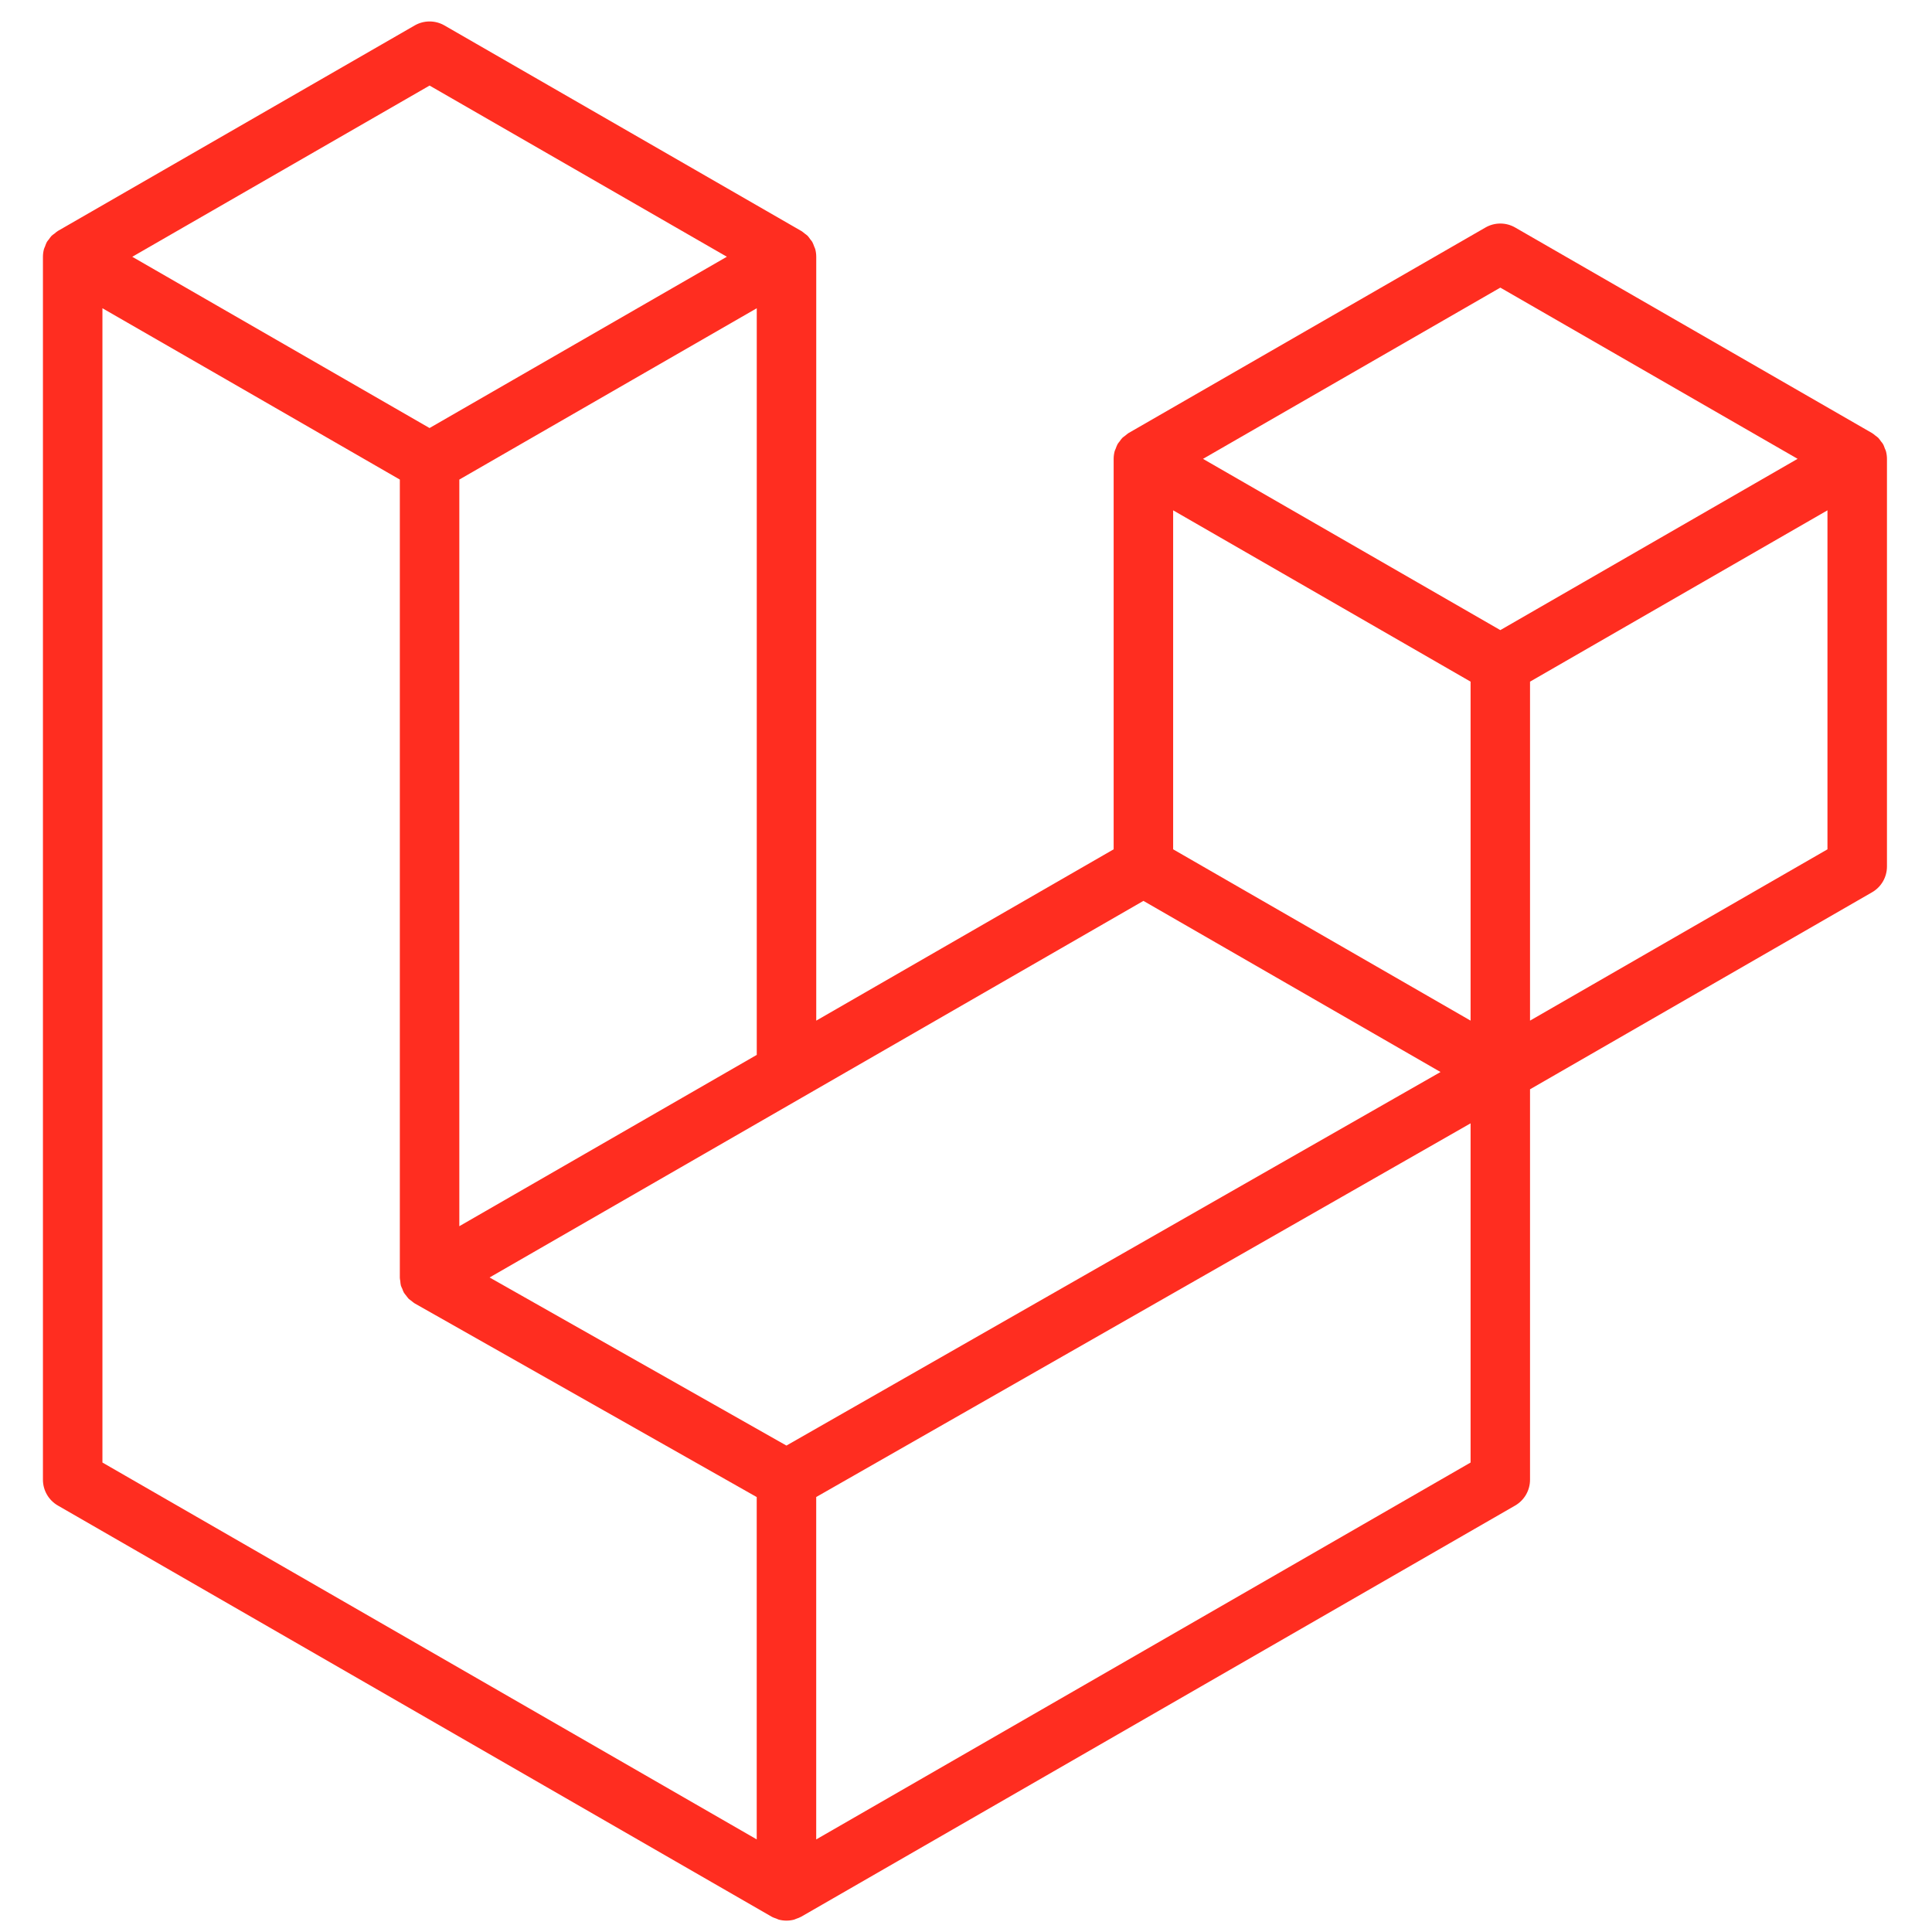
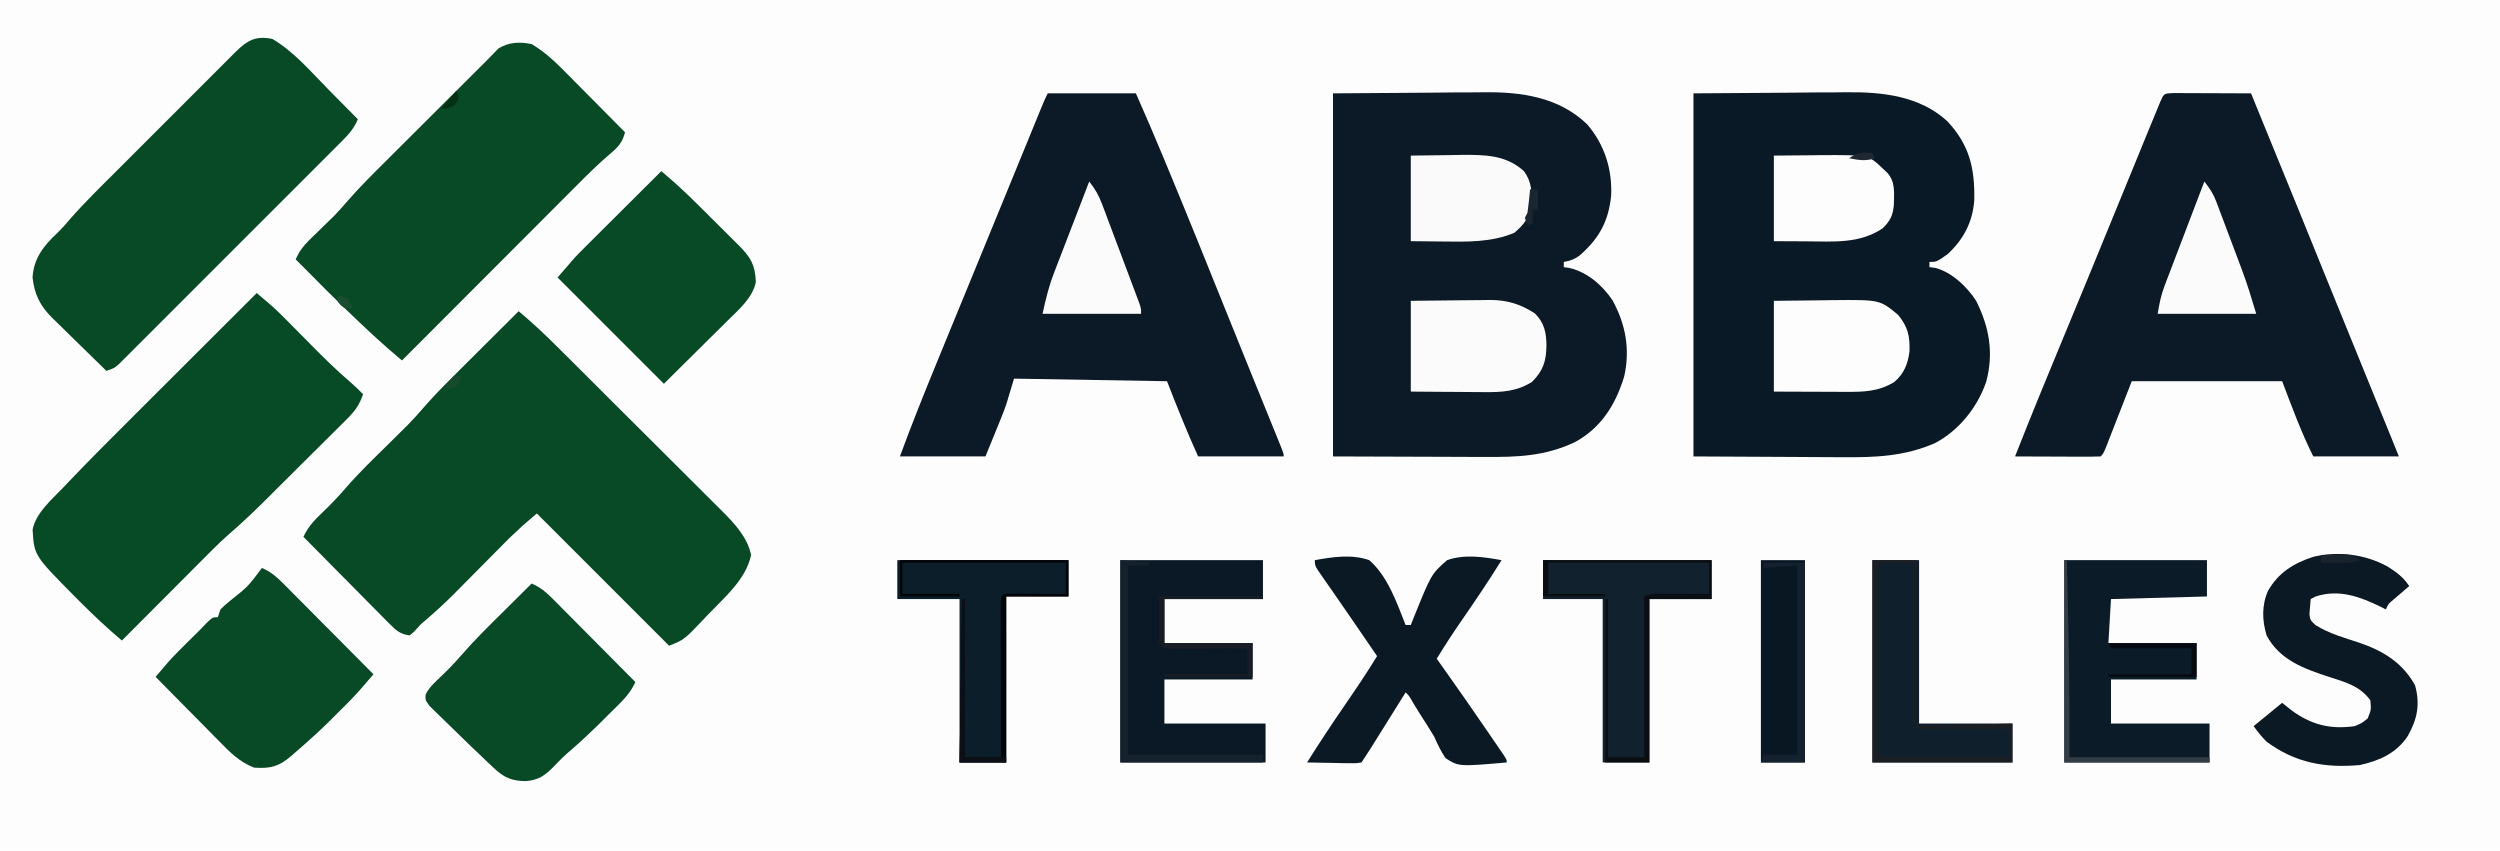
- <svg xmlns="http://www.w3.org/2000/svg" width="166" height="166" viewBox="0 0 166 166" fill="none">
-   <path fill-rule="evenodd" clip-rule="evenodd" d="M162.041 38.759C162.099 38.977 162.129 39.201 162.13 39.426V74.452C162.13 74.902 162.011 75.344 161.786 75.733C161.561 76.122 161.237 76.444 160.847 76.668L131.462 93.594V127.141C131.462 128.054 130.977 128.897 130.186 129.357L68.847 164.683C68.707 164.763 68.554 164.814 68.401 164.868C68.343 164.887 68.289 164.922 68.228 164.938C67.8 165.051 67.349 165.051 66.92 164.938C66.85 164.919 66.786 164.881 66.719 164.855C66.579 164.804 66.432 164.76 66.298 164.683L4.972 129.357C4.583 129.133 4.259 128.81 4.034 128.421C3.808 128.032 3.69 127.591 3.689 127.141L3.689 22.063C3.689 21.834 3.721 21.61 3.779 21.393C3.798 21.32 3.843 21.253 3.868 21.179C3.916 21.045 3.961 20.908 4.031 20.783C4.079 20.7 4.149 20.633 4.206 20.557C4.28 20.454 4.347 20.349 4.433 20.26C4.506 20.186 4.602 20.132 4.685 20.068C4.778 19.992 4.861 19.909 4.966 19.848L35.633 2.185C36.022 1.961 36.462 1.844 36.91 1.844C37.358 1.844 37.798 1.961 38.186 2.185L68.851 19.848H68.857C68.959 19.912 69.045 19.992 69.138 20.065C69.221 20.129 69.313 20.186 69.387 20.257C69.476 20.349 69.54 20.454 69.616 20.557C69.671 20.633 69.744 20.7 69.789 20.783C69.862 20.911 69.904 21.045 69.955 21.179C69.98 21.253 70.025 21.32 70.044 21.396C70.103 21.614 70.133 21.838 70.133 22.063V87.694L95.686 72.974V39.423C95.686 39.2 95.718 38.973 95.775 38.759C95.798 38.683 95.839 38.615 95.865 38.542C95.916 38.408 95.96 38.271 96.031 38.146C96.079 38.063 96.149 37.996 96.203 37.92C96.279 37.818 96.343 37.712 96.433 37.623C96.506 37.549 96.599 37.495 96.681 37.431C96.777 37.355 96.86 37.272 96.962 37.211L127.633 19.548C128.021 19.324 128.461 19.206 128.91 19.206C129.358 19.206 129.798 19.324 130.186 19.548L160.85 37.211C160.959 37.275 161.042 37.355 161.137 37.428C161.217 37.492 161.31 37.549 161.383 37.62C161.473 37.712 161.536 37.818 161.613 37.92C161.67 37.996 161.741 38.063 161.785 38.146C161.859 38.271 161.9 38.408 161.951 38.542C161.98 38.615 162.021 38.683 162.041 38.759ZM157.018 72.974V43.848L146.287 50.028L131.462 58.568V87.694L157.021 72.974H157.018ZM126.354 125.663V96.518L111.771 104.85L70.13 128.626V158.046L126.354 125.663ZM8.801 26.485V125.663L65.018 158.043V128.629L35.649 112L35.64 111.994L35.627 111.988C35.528 111.93 35.445 111.847 35.353 111.777C35.273 111.713 35.18 111.662 35.11 111.592L35.104 111.582C35.021 111.502 34.963 111.403 34.893 111.314C34.829 111.228 34.753 111.154 34.702 111.065L34.699 111.055C34.641 110.96 34.606 110.845 34.565 110.736C34.523 110.64 34.469 110.551 34.443 110.449C34.411 110.328 34.405 110.197 34.392 110.072C34.379 109.976 34.354 109.881 34.354 109.785V109.778V41.205L19.532 32.662L8.801 26.485ZM36.913 7.35L11.364 22.063L36.907 36.777L62.453 22.06L36.907 7.35H36.913ZM50.2 99.174L65.022 90.637V26.485L54.291 32.665L39.466 41.205V105.357L50.2 99.174ZM128.91 24.713L103.363 39.426L128.91 54.14L154.453 39.423L128.91 24.713ZM126.354 58.568L111.529 50.028L100.798 43.848V72.974L115.619 81.511L126.354 87.694V58.568ZM67.571 124.205L105.042 102.803L123.772 92.109L98.245 77.405L68.854 94.334L42.066 109.762L67.571 124.205Z" fill="#FF2D20" />
+ <svg xmlns="http://www.w3.org/2000/svg" width="964px" height="328px" viewBox="0 0 723 246" version="1.1">
+   <g id="surface1">
+     <path style=" stroke:none;fill-rule:nonzero;fill:rgb(99.216%,99.216%,99.216%);fill-opacity:1;" d="M 0 0 C 238.59 0 477.18 0 723 0 C 723 81.18 723 162.359 723 246 C 484.41 246 245.82 246 0 246 C 0 164.82 0 83.641 0 0 Z M 0 0 " />
+     <path style=" stroke:none;fill-rule:nonzero;fill:rgb(3.922%,9.804%,14.902%);fill-opacity:1;" d="M 489.75 27 C 498.707 26.938 507.664 26.875 516.891 26.812 C 519.699 26.785 522.508 26.758 525.402 26.73 C 528.879 26.715 528.879 26.715 530.52 26.715 C 531.641 26.711 532.766 26.699 533.891 26.684 C 544.277 26.547 555.223 27.715 563.223 35.113 C 569.586 41.984 571.141 48.664 570.957 57.898 C 570.496 64.215 567.883 69.215 563.25 73.5 C 560.055 75.75 560.055 75.75 558 75.75 C 558 76.246 558 76.738 558 77.25 C 558.547 77.324 559.098 77.398 559.66 77.473 C 564.414 78.672 568.895 82.949 571.5 87 C 575.301 94.586 576.645 102.035 574.406 110.438 C 571.848 117.812 566.652 124.328 559.781 128.062 C 550.938 132.004 542.23 132.316 532.742 132.219 C 531.637 132.215 530.527 132.215 529.422 132.211 C 525.371 132.203 521.316 132.168 517.266 132.141 C 508.184 132.094 499.105 132.047 489.75 132 C 489.75 97.352 489.75 62.699 489.75 27 Z M 489.75 27 " />
+     <path style=" stroke:none;fill-rule:nonzero;fill:rgb(4.314%,10.196%,14.902%);fill-opacity:1;" d="M 385.5 27 C 398.75 26.906 398.75 26.906 412.266 26.812 C 415.035 26.785 417.805 26.758 420.66 26.73 C 424.09 26.715 424.09 26.715 425.707 26.715 C 426.812 26.711 427.922 26.699 429.027 26.684 C 439.922 26.539 450.844 28.059 459.023 35.973 C 464.051 41.863 466.273 48.898 465.945 56.602 C 465.176 64.129 462.371 69.066 456.75 73.961 C 455.223 75.02 454.066 75.434 452.25 75.75 C 452.25 76.246 452.25 76.738 452.25 77.25 C 452.801 77.336 453.352 77.418 453.918 77.504 C 459.078 78.73 463.34 82.441 466.285 86.758 C 470.148 93.734 471.477 101.027 469.727 108.828 C 467.289 116.918 463.098 123.691 455.57 127.805 C 446.875 131.977 438.805 132.207 429.371 132.148 C 428.246 132.145 427.121 132.145 425.996 132.141 C 421.859 132.133 417.719 132.113 413.578 132.094 C 404.312 132.062 395.047 132.031 385.5 132 C 385.5 97.352 385.5 62.699 385.5 27 Z M 385.5 27 " />
+     <path style=" stroke:none;fill-rule:nonzero;fill:rgb(3.137%,29.02%,14.902%);fill-opacity:1;" d="M 150 90 C 153.875 93.246 157.512 96.645 161.086 100.219 C 161.645 100.77 162.203 101.324 162.777 101.898 C 164.609 103.715 166.438 105.539 168.266 107.359 C 169.207 108.301 169.207 108.301 170.164 109.258 C 173.484 112.562 176.801 115.871 180.113 119.184 C 183.527 122.594 186.949 126 190.375 129.402 C 193.016 132.027 195.652 134.66 198.285 137.293 C 199.543 138.551 200.805 139.805 202.07 141.059 C 203.836 142.812 205.598 144.574 207.355 146.34 C 207.875 146.852 208.395 147.363 208.926 147.887 C 212.516 151.508 216.152 155.387 217.219 160.5 C 215.75 167.543 209.559 172.73 204.75 177.75 C 204.402 178.117 204.059 178.484 203.699 178.863 C 197.902 184.988 197.902 184.988 193.5 186.75 C 180.879 174.129 168.254 161.504 155.25 148.5 C 151.227 151.906 151.227 151.906 147.434 155.492 C 147.004 155.926 146.574 156.359 146.129 156.805 C 145.684 157.258 145.234 157.711 144.777 158.176 C 144.297 158.656 143.82 159.137 143.328 159.633 C 141.309 161.664 139.293 163.703 137.277 165.738 C 135.793 167.234 134.309 168.73 132.824 170.223 C 132.379 170.676 131.934 171.125 131.477 171.59 C 128.688 174.395 125.797 177.035 122.789 179.605 C 121.379 180.816 121.379 180.816 119.812 182.625 C 119.379 182.996 118.945 183.367 118.5 183.75 C 115.785 183.48 114.488 182.262 112.613 180.367 C 112.059 179.812 111.5 179.258 110.93 178.684 C 110.043 177.781 110.043 177.781 109.137 176.855 C 108.219 175.934 108.219 175.934 107.281 174.992 C 105.328 173.027 103.383 171.051 101.438 169.078 C 100.113 167.742 98.793 166.41 97.469 165.078 C 94.223 161.809 90.984 158.531 87.75 155.25 C 89.098 152.34 90.824 150.547 93.141 148.312 C 95.492 146.035 97.734 143.758 99.859 141.27 C 103.824 136.684 108.211 132.496 112.523 128.242 C 113.648 127.129 114.773 126.016 115.898 124.898 C 116.559 124.246 117.223 123.594 117.902 122.918 C 119.512 121.293 121.016 119.598 122.512 117.867 C 125.266 114.688 128.191 111.711 131.176 108.75 C 131.719 108.211 132.262 107.668 132.82 107.109 C 134.527 105.406 136.242 103.703 137.953 102 C 139.121 100.836 140.289 99.672 141.457 98.504 C 144.305 95.668 147.152 92.832 150 90 Z M 150 90 " />
+     <path style=" stroke:none;fill-rule:nonzero;fill:rgb(4.314%,10.196%,14.902%);fill-opacity:1;" d="M 303 27 C 311.414 27 319.828 27 328.5 27 C 331.188 33.047 333.781 39.125 336.328 45.234 C 336.684 46.09 336.684 46.09 337.047 46.961 C 343.336 62.059 349.434 77.234 355.539 92.402 C 357.797 98.012 360.066 103.617 362.34 109.223 C 362.641 109.965 362.941 110.707 363.254 111.469 C 364.977 115.715 364.977 115.715 366.703 119.961 C 367.473 121.859 368.246 123.758 369.016 125.656 C 369.242 126.219 369.473 126.781 369.707 127.359 C 371.25 131.164 371.25 131.164 371.25 132 C 363.082 132 354.914 132 346.5 132 C 343.254 124.855 340.344 117.562 337.5 110.25 C 315.598 109.879 315.598 109.879 293.25 109.5 C 292.508 111.977 291.766 114.449 291 117 C 290.512 118.348 290.008 119.688 289.469 121.016 C 289.23 121.605 288.992 122.195 288.746 122.801 C 288.453 123.516 288.16 124.23 287.859 124.969 C 286.914 127.289 285.973 129.609 285 132 C 276.832 132 268.664 132 260.25 132 C 263.652 122.777 267.289 113.668 271.031 104.578 C 271.629 103.121 272.227 101.664 272.824 100.211 C 274.043 97.238 275.262 94.27 276.48 91.301 C 278.117 87.324 279.75 83.348 281.379 79.371 C 283.336 74.594 285.297 69.816 287.258 65.039 C 289.102 60.551 290.941 56.062 292.781 51.57 C 293.902 48.836 295.023 46.102 296.145 43.367 C 296.68 42.059 297.215 40.75 297.754 39.438 C 298.492 37.629 299.234 35.824 299.973 34.016 C 300.195 33.477 300.414 32.938 300.641 32.383 C 302.164 28.672 302.164 28.672 303 27 Z M 303 27 " />
+     <path style=" stroke:none;fill-rule:nonzero;fill:rgb(4.314%,10.196%,14.902%);fill-opacity:1;" d="M 628.605 26.914 C 629.652 26.914 630.695 26.918 631.738 26.926 C 632.559 26.93 632.559 26.93 633.398 26.93 C 635.156 26.934 636.914 26.945 638.672 26.953 C 639.859 26.957 641.051 26.961 642.238 26.965 C 645.16 26.973 648.078 26.984 651 27 C 665.32 62.051 665.32 62.051 672.277 79.234 C 677.277 91.59 682.316 103.93 687.355 116.266 C 687.672 117.035 687.984 117.805 688.309 118.594 C 688.898 120.039 689.488 121.484 690.082 122.93 C 690.477 123.902 690.477 123.902 690.883 124.891 C 691.109 125.453 691.34 126.012 691.574 126.59 C 692.309 128.391 693.027 130.195 693.75 132 C 685.582 132 677.414 132 669 132 C 665.492 124.98 662.793 117.582 660 110.25 C 645.645 110.25 631.289 110.25 616.5 110.25 C 613.816 117.125 613.816 117.125 611.137 124.004 C 610.805 124.855 610.473 125.707 610.129 126.582 C 609.617 127.898 609.617 127.898 609.094 129.238 C 608.25 131.25 608.25 131.25 607.5 132 C 605.664 132.066 603.848 132.086 602.012 132.074 C 601.465 132.07 600.918 132.07 600.352 132.07 C 598.594 132.066 596.836 132.055 595.078 132.047 C 593.891 132.043 592.699 132.039 591.512 132.035 C 588.59 132.027 585.672 132.016 582.75 132 C 587.395 120.215 592.199 108.504 597.062 96.809 C 601.406 86.363 605.707 75.906 609.984 65.438 C 618.047 45.703 618.047 45.703 621.211 38.035 C 621.781 36.645 622.352 35.258 622.922 33.871 C 623.254 33.062 623.59 32.254 623.934 31.422 C 624.219 30.723 624.508 30.027 624.805 29.309 C 625.828 27.016 625.828 27.016 628.605 26.914 Z M 628.605 26.914 " />
+     <path style=" stroke:none;fill-rule:nonzero;fill:rgb(2.745%,29.02%,14.902%);fill-opacity:1;" d="M 74.25 84.75 C 75.082 85.457 75.914 86.164 76.746 86.875 C 77.207 87.27 77.672 87.664 78.148 88.07 C 80.043 89.723 81.809 91.488 83.574 93.277 C 84.117 93.824 84.117 93.824 84.668 94.383 C 86.188 95.91 87.703 97.445 89.215 98.98 C 93.203 103.02 97.188 107.016 101.523 110.688 C 102.738 111.742 103.875 112.848 105 114 C 103.98 117.055 102.668 118.859 100.395 121.121 C 99.754 121.766 99.113 122.41 98.453 123.07 C 97.41 124.102 97.41 124.102 96.344 125.148 C 95.621 125.871 94.898 126.594 94.176 127.316 C 92.66 128.828 91.141 130.336 89.617 131.844 C 87.68 133.758 85.75 135.68 83.824 137.605 C 81.969 139.457 80.109 141.305 78.25 143.148 C 77.566 143.832 76.879 144.516 76.172 145.219 C 72.867 148.488 69.52 151.641 65.996 154.672 C 63.047 157.289 60.297 160.113 57.516 162.91 C 56.875 163.555 56.234 164.195 55.574 164.855 C 53.547 166.887 51.523 168.918 49.5 170.953 C 48.117 172.34 46.738 173.723 45.355 175.109 C 41.984 178.488 38.617 181.867 35.25 185.25 C 31.082 181.727 27.152 178.047 23.297 174.188 C 22.703 173.59 22.105 172.996 21.492 172.383 C 9.863 160.629 9.863 160.629 9.43 153.172 C 10.348 148.363 14.938 144.496 18.188 141.098 C 18.715 140.543 19.246 139.984 19.789 139.41 C 25.352 133.574 31.039 127.867 36.75 122.176 C 37.844 121.086 38.934 119.992 40.027 118.902 C 42.855 116.074 45.688 113.25 48.52 110.43 C 51.43 107.527 54.336 104.625 57.242 101.723 C 62.906 96.062 68.578 90.406 74.25 84.75 Z M 74.25 84.75 " />
+     <path style=" stroke:none;fill-rule:nonzero;fill:rgb(3.137%,29.02%,14.902%);fill-opacity:1;" d="M 153.75 12.75 C 157.57 15 160.516 17.816 163.609 20.965 C 164.105 21.461 164.598 21.957 165.105 22.465 C 166.668 24.035 168.223 25.613 169.781 27.188 C 170.844 28.258 171.906 29.328 172.973 30.398 C 175.57 33.012 178.16 35.629 180.75 38.25 C 180.047 41.145 178.762 42.551 176.551 44.398 C 173.328 47.152 170.324 50.074 167.336 53.078 C 166.781 53.637 166.223 54.191 165.648 54.766 C 163.828 56.586 162.012 58.41 160.195 60.23 C 158.926 61.504 157.656 62.773 156.387 64.043 C 153.062 67.371 149.738 70.703 146.414 74.035 C 143.02 77.438 139.617 80.84 136.219 84.246 C 129.559 90.91 122.906 97.578 116.25 104.25 C 115.406 103.527 114.562 102.805 113.719 102.082 C 113.012 101.48 113.012 101.48 112.293 100.863 C 109.977 98.867 107.746 96.781 105.516 94.688 C 104.758 93.977 104.758 93.977 103.984 93.254 C 97.684 87.309 91.59 81.16 85.5 75 C 86.516 72.727 87.641 71.188 89.422 69.457 C 89.902 68.984 90.383 68.516 90.875 68.031 C 91.375 67.547 91.875 67.062 92.391 66.562 C 93.371 65.609 94.352 64.652 95.328 63.691 C 95.98 63.059 95.98 63.059 96.645 62.418 C 98.004 61.004 99.277 59.562 100.551 58.078 C 104.043 54.062 107.82 50.336 111.594 46.586 C 112.367 45.812 113.141 45.039 113.914 44.266 C 115.934 42.25 117.957 40.23 119.984 38.215 C 122.039 36.168 124.094 34.117 126.148 32.066 C 129.762 28.461 133.379 24.852 136.996 21.25 C 137.574 20.672 138.152 20.094 138.75 19.5 C 139.41 18.844 140.066 18.188 140.746 17.512 C 141.891 16.359 143.023 15.195 144.141 14.016 C 147.223 12.168 150.246 12.035 153.75 12.75 Z M 153.75 12.75 " />
+     <path style=" stroke:none;fill-rule:nonzero;fill:rgb(3.137%,29.02%,14.902%);fill-opacity:1;" d="M 78.75 11.25 C 84.93 14.852 89.938 20.766 94.922 25.828 C 95.758 26.672 96.594 27.516 97.43 28.359 C 99.457 30.402 101.48 32.449 103.5 34.5 C 102.426 36.953 101.105 38.586 99.215 40.477 C 98.637 41.059 98.055 41.641 97.461 42.242 C 96.824 42.879 96.188 43.512 95.531 44.164 C 94.863 44.836 94.191 45.508 93.504 46.199 C 91.668 48.039 89.828 49.879 87.988 51.711 C 86.062 53.633 84.141 55.559 82.219 57.484 C 78.992 60.715 75.762 63.941 72.531 67.164 C 68.793 70.895 65.059 74.629 61.328 78.367 C 58.129 81.578 54.922 84.785 51.715 87.988 C 49.797 89.902 47.883 91.816 45.969 93.734 C 43.84 95.871 41.703 98 39.566 100.129 C 38.93 100.766 38.297 101.402 37.641 102.062 C 37.062 102.637 36.48 103.215 35.879 103.809 C 35.121 104.566 35.121 104.566 34.352 105.34 C 33 106.5 33 106.5 30.75 107.25 C 28.109 104.688 25.484 102.113 22.863 99.527 C 21.973 98.652 21.078 97.777 20.18 96.906 C 18.887 95.648 17.602 94.383 16.32 93.113 C 15.922 92.73 15.523 92.348 15.113 91.953 C 11.652 88.496 9.973 85.254 9.422 80.297 C 9.676 74.777 12.656 71.02 16.566 67.387 C 17.844 66.148 18.973 64.891 20.113 63.527 C 24.547 58.418 29.426 53.719 34.211 48.941 C 35.273 47.875 36.34 46.809 37.406 45.742 C 39.625 43.52 41.848 41.301 44.07 39.082 C 46.926 36.23 49.773 33.379 52.625 30.527 C 54.816 28.328 57.012 26.137 59.207 23.941 C 60.258 22.891 61.312 21.84 62.363 20.785 C 63.824 19.32 65.289 17.859 66.758 16.395 C 67.41 15.742 67.41 15.742 68.074 15.074 C 71.453 11.711 73.887 10.27 78.75 11.25 Z M 78.75 11.25 " />
+     <path style=" stroke:none;fill-rule:nonzero;fill:rgb(3.137%,28.627%,14.902%);fill-opacity:1;" d="M 75.75 164.25 C 78.238 165.336 79.867 166.688 81.777 168.605 C 82.359 169.191 82.945 169.777 83.551 170.379 C 84.176 171.012 84.797 171.645 85.441 172.297 C 86.086 172.941 86.73 173.59 87.395 174.258 C 89.453 176.324 91.508 178.395 93.562 180.469 C 94.957 181.871 96.352 183.273 97.75 184.676 C 101.172 188.113 104.586 191.555 108 195 C 105.621 197.809 103.25 200.594 100.648 203.203 C 99.898 203.953 99.898 203.953 99.133 204.719 C 98.625 205.227 98.117 205.73 97.594 206.25 C 96.84 207.008 96.84 207.008 96.074 207.781 C 92.672 211.172 89.148 214.375 85.5 217.5 C 85.074 217.871 84.648 218.246 84.211 218.629 C 80.633 221.707 78.211 222.32 73.5 222 C 69.199 220.348 66.469 217.512 63.312 214.281 C 62.785 213.75 62.258 213.223 61.715 212.676 C 60.043 210.992 58.383 209.301 56.719 207.609 C 55.582 206.461 54.449 205.316 53.312 204.172 C 50.535 201.371 47.766 198.562 45 195.75 C 45.707 194.918 46.41 194.09 47.117 193.262 C 47.512 192.801 47.902 192.336 48.309 191.863 C 50.016 189.91 51.828 188.102 53.672 186.281 C 54.352 185.605 55.035 184.93 55.738 184.234 C 56.734 183.254 56.734 183.254 57.75 182.25 C 58.422 181.547 59.094 180.848 59.785 180.125 C 61.5 178.5 61.5 178.5 63 178.5 C 63.246 177.758 63.496 177.016 63.75 176.25 C 64.953 175.066 64.953 175.066 66.469 173.812 C 71.766 169.586 71.766 169.586 75.75 164.25 Z M 75.75 164.25 " />
+     <path style=" stroke:none;fill-rule:nonzero;fill:rgb(3.137%,28.627%,14.902%);fill-opacity:1;" d="M 153.75 168.75 C 156.137 169.805 157.734 171.051 159.57 172.898 C 160.109 173.438 160.648 173.98 161.207 174.535 C 161.781 175.121 162.355 175.703 162.949 176.305 C 163.543 176.898 164.141 177.496 164.754 178.113 C 166.652 180.02 168.543 181.93 170.438 183.844 C 171.723 185.137 173.012 186.434 174.297 187.727 C 177.453 190.895 180.602 194.07 183.75 197.25 C 182.574 199.723 181.312 201.371 179.359 203.312 C 178.785 203.887 178.207 204.465 177.613 205.055 C 176.707 205.949 176.707 205.949 175.781 206.859 C 175.195 207.445 174.609 208.031 174.004 208.637 C 170.797 211.82 167.531 214.887 164.086 217.816 C 162.641 219.098 161.312 220.457 159.984 221.859 C 157.457 224.383 155.746 225.566 152.117 225.898 C 148.012 225.879 145.75 224.887 142.773 222.078 C 142.125 221.469 141.477 220.859 140.809 220.23 C 139.789 219.25 139.789 219.25 138.75 218.25 C 138.059 217.598 137.371 216.941 136.656 216.27 C 134.539 214.246 132.445 212.195 130.359 210.141 C 129.996 209.793 129.633 209.445 129.262 209.086 C 128.199 208.066 127.156 207.035 126.109 206 C 125.492 205.398 124.875 204.797 124.242 204.18 C 123 202.5 123 202.5 123.086 200.891 C 124.078 198.812 125.555 197.516 127.219 195.938 C 129.457 193.805 131.562 191.668 133.566 189.316 C 137.305 184.996 141.398 181.02 145.453 177 C 146.262 176.195 147.066 175.395 147.875 174.59 C 149.832 172.641 151.789 170.695 153.75 168.75 Z M 153.75 168.75 " />
+     <path style=" stroke:none;fill-rule:nonzero;fill:rgb(3.137%,28.627%,14.902%);fill-opacity:1;" d="M 191.25 49.5 C 194.777 52.449 198.133 55.516 201.391 58.766 C 202.047 59.418 202.047 59.418 202.719 60.086 C 203.637 60.996 204.551 61.91 205.465 62.828 C 206.863 64.223 208.27 65.617 209.676 67.008 C 210.57 67.898 211.465 68.793 212.359 69.688 C 212.777 70.098 213.195 70.512 213.629 70.938 C 217.172 74.504 218.371 76.562 218.594 81.602 C 217.641 86.148 213.629 89.574 210.441 92.703 C 209.984 93.16 209.531 93.613 209.059 94.082 C 207.609 95.52 206.156 96.957 204.703 98.391 C 203.723 99.363 202.746 100.336 201.766 101.309 C 199.613 103.445 197.457 105.582 195.297 107.711 C 194.195 108.805 193.098 109.902 192 111 C 181.852 100.852 171.703 90.703 161.25 80.25 C 166.312 74.344 166.312 74.344 168.602 72.062 C 169.113 71.555 169.621 71.043 170.148 70.516 C 170.684 69.988 171.219 69.457 171.766 68.91 C 172.328 68.352 172.887 67.793 173.465 67.215 C 175.234 65.449 177.008 63.688 178.781 61.922 C 179.988 60.719 181.199 59.512 182.406 58.309 C 185.352 55.371 188.301 52.434 191.25 49.5 Z M 191.25 49.5 " />
+     <path style=" stroke:none;fill-rule:nonzero;fill:rgb(4.314%,9.804%,14.902%);fill-opacity:1;" d="M 324 162 C 337.613 162 351.227 162 365.25 162 C 365.25 165.711 365.25 169.426 365.25 173.25 C 355.844 173.25 346.441 173.25 336.75 173.25 C 336.75 177.457 336.75 181.664 336.75 186 C 345.164 186 353.578 186 362.25 186 C 362.25 189.465 362.25 192.93 362.25 196.5 C 353.836 196.5 345.422 196.5 336.75 196.5 C 336.75 200.707 336.75 204.914 336.75 209.25 C 346.402 209.25 356.055 209.25 366 209.25 C 366 212.961 366 216.676 366 220.5 C 352.141 220.5 338.281 220.5 324 220.5 C 324 201.195 324 181.891 324 162 Z M 324 162 " />
+     <path style=" stroke:none;fill-rule:nonzero;fill:rgb(4.706%,10.588%,15.686%);fill-opacity:1;" d="M 597 162 C 610.613 162 624.227 162 638.25 162 C 638.25 165.465 638.25 168.93 638.25 172.5 C 629.094 172.746 619.934 172.996 610.5 173.25 C 610.254 177.457 610.004 181.664 609.75 186 C 618.164 186 626.578 186 635.25 186 C 635.25 189.465 635.25 192.93 635.25 196.5 C 627.082 196.5 618.914 196.5 610.5 196.5 C 610.5 200.707 610.5 204.914 610.5 209.25 C 619.906 209.25 629.309 209.25 639 209.25 C 639 212.961 639 216.676 639 220.5 C 625.141 220.5 611.281 220.5 597 220.5 C 597 201.195 597 181.891 597 162 Z M 597 162 " />
+     <path style=" stroke:none;fill-rule:nonzero;fill:rgb(4.314%,9.804%,14.51%);fill-opacity:1;" d="M 380.25 162 C 385.426 161.055 390.941 160.215 396 162 C 401.375 166.727 403.926 174.246 406.5 180.75 C 406.996 180.75 407.488 180.75 408 180.75 C 408.215 180.207 408.43 179.664 408.652 179.102 C 413.922 166.023 413.922 166.023 418.5 162 C 423.559 160.215 429.074 161.055 434.25 162 C 430.605 167.898 426.727 173.621 422.781 179.324 C 420.254 182.988 417.824 186.699 415.5 190.5 C 416.02 191.23 416.539 191.957 417.074 192.711 C 421.672 199.184 426.207 205.695 430.688 212.25 C 431.438 213.344 431.438 213.344 432.207 214.461 C 432.668 215.141 433.129 215.816 433.605 216.516 C 434.02 217.121 434.434 217.727 434.859 218.352 C 435.75 219.75 435.75 219.75 435.75 220.5 C 421.891 221.711 421.891 221.711 418.047 219.25 C 416.684 217.242 415.746 215.215 414.75 213 C 413.457 210.824 412.082 208.707 410.719 206.578 C 410.07 205.531 409.426 204.484 408.781 203.434 C 407.496 201.188 407.496 201.188 406.5 200.25 C 406.168 200.785 405.836 201.316 405.492 201.867 C 404.254 203.852 403.016 205.832 401.777 207.816 C 400.977 209.094 400.18 210.375 399.383 211.652 C 398.879 212.457 398.375 213.262 397.859 214.094 C 397.395 214.836 396.93 215.578 396.453 216.344 C 395.57 217.742 394.668 219.125 393.75 220.5 C 392.133 220.754 392.133 220.754 390.156 220.719 C 389.453 220.711 388.746 220.707 388.02 220.699 C 387.281 220.68 386.543 220.66 385.781 220.641 C 384.664 220.625 384.664 220.625 383.523 220.609 C 381.684 220.582 379.84 220.547 378 220.5 C 381.535 214.867 385.195 209.336 388.969 203.859 C 392.168 199.215 395.301 194.559 398.25 189.75 C 397.234 188.262 396.219 186.777 395.199 185.289 C 394.324 184.008 393.445 182.723 392.566 181.438 C 390.395 178.262 388.219 175.09 386.016 171.934 C 385.637 171.387 385.254 170.844 384.863 170.281 C 384.141 169.242 383.418 168.207 382.691 167.176 C 380.25 163.668 380.25 163.668 380.25 162 Z M 380.25 162 " />
+     <path style=" stroke:none;fill-rule:nonzero;fill:rgb(4.314%,9.804%,14.51%);fill-opacity:1;" d="M 690.461 163.82 C 693.145 165.543 694.965 166.82 696.75 169.5 C 696.324 169.863 695.902 170.223 695.465 170.594 C 694.914 171.07 694.363 171.543 693.797 172.031 C 693.25 172.5 692.699 172.973 692.137 173.453 C 690.688 174.656 690.688 174.656 690 176.25 C 689.379 175.93 689.379 175.93 688.742 175.602 C 682.543 172.578 676.496 170.281 669.703 172.5 C 669.223 172.746 668.742 172.996 668.25 173.25 C 668.172 174.18 668.094 175.105 668.016 176.062 C 667.973 176.586 667.93 177.105 667.883 177.645 C 668.141 179.379 668.141 179.379 669.633 180.766 C 673.555 183.223 677.914 184.438 682.289 185.867 C 689.234 188.246 694.789 191.617 698.438 198.188 C 699.938 203.691 699.117 207.867 696.352 212.828 C 693.066 217.812 688.164 219.988 682.5 221.25 C 672.371 222.16 663.824 220.645 655.5 214.5 C 654.051 213.066 652.941 211.664 651.75 210 C 654.473 207.773 657.195 205.547 660 203.25 C 661.301 204.293 661.301 204.293 662.625 205.359 C 668.34 209.586 673.844 211.008 681 210 C 683.102 209.102 683.102 209.102 684.75 207.75 C 685.754 205.234 685.754 205.234 685.5 202.5 C 682.449 198.379 678.43 197.332 673.688 195.797 C 666.414 193.438 659.215 190.867 655.5 183.75 C 654.199 179.422 654.051 175.027 655.922 170.859 C 658.957 165.562 663.309 162.891 669.031 161.02 C 676.254 159.332 683.941 160.262 690.461 163.82 Z M 690.461 163.82 " />
+     <path style=" stroke:none;fill-rule:nonzero;fill:rgb(6.667%,12.941%,18.039%);fill-opacity:1;" d="M 446.25 162 C 462.336 162 478.426 162 495 162 C 495 165.711 495 169.426 495 173.25 C 489.059 173.25 483.121 173.25 477 173.25 C 477 188.844 477 204.434 477 220.5 C 472.547 220.5 468.09 220.5 463.5 220.5 C 463.5 204.906 463.5 189.316 463.5 173.25 C 457.809 173.25 452.113 173.25 446.25 173.25 C 446.25 169.539 446.25 165.824 446.25 162 Z M 446.25 162 " />
+     <path style=" stroke:none;fill-rule:nonzero;fill:rgb(5.098%,11.765%,16.863%);fill-opacity:1;" d="M 259.5 162 C 275.836 162 292.172 162 309 162 C 309 165.465 309 168.93 309 172.5 C 303.059 172.5 297.121 172.5 291 172.5 C 291 188.34 291 204.18 291 220.5 C 286.547 220.5 282.09 220.5 277.5 220.5 C 277.5 204.906 277.5 189.316 277.5 173.25 C 271.559 173.25 265.621 173.25 259.5 173.25 C 259.5 169.539 259.5 165.824 259.5 162 Z M 259.5 162 " />
+     <path style=" stroke:none;fill-rule:nonzero;fill:rgb(5.882%,12.157%,17.255%);fill-opacity:1;" d="M 541.5 162 C 545.953 162 550.41 162 555 162 C 555 177.594 555 193.184 555 209.25 C 563.91 209.25 572.82 209.25 582 209.25 C 582 212.961 582 216.676 582 220.5 C 568.637 220.5 555.27 220.5 541.5 220.5 C 541.5 201.195 541.5 181.891 541.5 162 Z M 541.5 162 " />
+     <path style=" stroke:none;fill-rule:nonzero;fill:rgb(98.431%,98.431%,98.431%);fill-opacity:1;" d="M 408 87 C 411.844 86.949 415.684 86.902 419.527 86.875 C 420.832 86.863 422.137 86.852 423.441 86.832 C 425.324 86.801 427.211 86.789 429.094 86.781 C 429.668 86.77 430.246 86.758 430.84 86.746 C 435.801 86.742 439.695 87.91 443.906 90.656 C 446.66 93.41 447.219 96.262 447.234 100.078 C 447.141 104.527 446.258 107.242 443.062 110.438 C 438.664 113.234 434.211 113.465 429.168 113.398 C 428.559 113.395 427.949 113.391 427.324 113.391 C 425.398 113.383 423.473 113.363 421.547 113.344 C 420.234 113.336 418.922 113.328 417.609 113.324 C 414.406 113.309 411.203 113.277 408 113.25 C 408 104.586 408 95.926 408 87 Z M 408 87 " />
+     <path style=" stroke:none;fill-rule:nonzero;fill:rgb(99.216%,99.216%,99.216%);fill-opacity:1;" d="M 513 87 C 517.316 86.953 521.633 86.906 526.078 86.859 C 527.426 86.84 528.773 86.82 530.164 86.797 C 543.648 86.676 543.648 86.676 548.953 91.078 C 551.77 94.574 552.344 97.109 552.23 101.547 C 551.805 105.156 550.625 108.172 547.766 110.512 C 543.234 113.27 538.883 113.359 533.727 113.324 C 533.133 113.32 532.539 113.32 531.926 113.32 C 530.039 113.316 528.152 113.305 526.266 113.297 C 524.98 113.293 523.699 113.289 522.414 113.285 C 519.277 113.277 516.137 113.266 513 113.25 C 513 104.586 513 95.926 513 87 Z M 513 87 " />
+     <path style=" stroke:none;fill-rule:nonzero;fill:rgb(98.039%,98.039%,98.039%);fill-opacity:1;" d="M 408 45 C 411.695 44.953 415.395 44.906 419.203 44.859 C 420.355 44.84 421.508 44.82 422.695 44.797 C 429.363 44.758 435.488 44.766 440.672 49.453 C 443.031 52.543 443.047 55.609 442.844 59.391 C 442.25 63.035 440.703 64.977 437.953 67.312 C 431.391 70.105 424.242 69.945 417.234 69.844 C 414.188 69.812 411.141 69.781 408 69.75 C 408 61.582 408 53.414 408 45 Z M 408 45 " />
+     <path style=" stroke:none;fill-rule:nonzero;fill:rgb(99.216%,99.216%,99.216%);fill-opacity:1;" d="M 513 45 C 516.449 44.969 519.898 44.938 523.453 44.906 C 524.527 44.895 525.602 44.879 526.707 44.863 C 540.398 44.805 540.398 44.805 544.5 48.75 C 544.918 49.137 545.336 49.523 545.766 49.922 C 548.227 52.617 547.746 55.793 547.703 59.262 C 547.426 62.336 546.684 63.816 544.5 66 C 537.852 70.547 530.102 69.852 522.375 69.797 C 519.281 69.781 516.188 69.766 513 69.75 C 513 61.582 513 53.414 513 45 Z M 513 45 " />
+     <path style=" stroke:none;fill-rule:nonzero;fill:rgb(3.529%,9.02%,13.725%);fill-opacity:1;" d="M 509.25 162 C 513.457 162 517.664 162 522 162 C 522 181.305 522 200.609 522 220.5 C 517.793 220.5 513.586 220.5 509.25 220.5 C 509.25 201.195 509.25 181.891 509.25 162 Z M 509.25 162 " />
+     <path style=" stroke:none;fill-rule:nonzero;fill:rgb(98.431%,98.431%,98.824%);fill-opacity:1;" d="M 315 52.5 C 316.656 54.559 317.746 56.445 318.676 58.914 C 318.93 59.586 319.188 60.258 319.449 60.945 C 319.715 61.664 319.984 62.383 320.258 63.125 C 320.68 64.234 320.68 64.234 321.105 65.371 C 321.695 66.934 322.281 68.496 322.867 70.062 C 323.766 72.469 324.672 74.867 325.578 77.266 C 326.148 78.785 326.719 80.305 327.289 81.828 C 327.562 82.547 327.832 83.27 328.113 84.012 C 328.363 84.676 328.609 85.344 328.867 86.027 C 329.086 86.617 329.305 87.203 329.531 87.809 C 330 89.25 330 89.25 330 90.75 C 320.594 90.75 311.191 90.75 301.5 90.75 C 302.457 86.445 303.273 82.93 304.82 78.926 C 305.168 78.012 305.52 77.094 305.883 76.152 C 306.25 75.203 306.617 74.258 306.984 73.312 C 307.344 72.379 307.703 71.445 308.062 70.508 C 309.121 67.754 310.184 65.004 311.25 62.25 C 311.965 60.395 312.68 58.539 313.391 56.684 C 313.699 55.879 314.012 55.074 314.328 54.242 C 314.551 53.668 314.773 53.094 315 52.5 Z M 315 52.5 " />
+     <path style=" stroke:none;fill-rule:nonzero;fill:rgb(98.431%,98.431%,98.824%);fill-opacity:1;" d="M 637.5 52.5 C 638.977 54.363 640.098 56.047 640.934 58.27 C 641.137 58.801 641.34 59.332 641.547 59.879 C 641.758 60.445 641.969 61.016 642.188 61.602 C 642.41 62.195 642.637 62.789 642.867 63.398 C 643.34 64.656 643.812 65.914 644.281 67.172 C 644.992 69.074 645.711 70.973 646.43 72.875 C 646.891 74.098 647.352 75.324 647.812 76.555 C 648.023 77.113 648.234 77.672 648.453 78.246 C 649.992 82.387 651.223 86.496 652.5 90.75 C 643.094 90.75 633.691 90.75 624 90.75 C 624.516 87.66 624.934 85.457 626.004 82.641 C 626.262 81.965 626.516 81.289 626.777 80.594 C 627.055 79.879 627.328 79.164 627.613 78.43 C 628.035 77.312 628.035 77.312 628.465 76.176 C 629.363 73.812 630.27 71.453 631.172 69.094 C 631.781 67.488 632.395 65.883 633.004 64.277 C 634.5 60.352 635.996 56.426 637.5 52.5 Z M 637.5 52.5 " />
+     <path style=" stroke:none;fill-rule:nonzero;fill:rgb(3.922%,5.49%,7.059%);fill-opacity:1;" d="M 446.25 162 C 462.336 162 478.426 162 495 162 C 495 165.711 495 169.426 495 173.25 C 489.059 173.25 483.121 173.25 477 173.25 C 477 188.844 477 204.434 477 220.5 C 472.793 220.5 468.586 220.5 464.25 220.5 C 464.25 204.906 464.25 189.316 464.25 173.25 C 464.496 173.25 464.746 173.25 465 173.25 C 465 188.348 465 203.445 465 219 C 468.465 219 471.93 219 475.5 219 C 475.5 203.656 475.5 188.309 475.5 172.5 C 477.418 171.543 478.777 171.664 480.922 171.676 C 481.695 171.68 482.469 171.68 483.266 171.684 C 484.074 171.691 484.883 171.695 485.719 171.703 C 486.941 171.707 486.941 171.707 488.191 171.715 C 490.211 171.723 492.23 171.734 494.25 171.75 C 494.25 168.781 494.25 165.809 494.25 162.75 C 478.906 162.75 463.559 162.75 447.75 162.75 C 447.75 165.719 447.75 168.691 447.75 171.75 C 453.195 171.75 458.641 171.75 464.25 171.75 C 464.25 171.996 464.25 172.246 464.25 172.5 C 458.309 172.5 452.371 172.5 446.25 172.5 C 446.25 169.035 446.25 165.57 446.25 162 Z M 446.25 162 " />
+     <path style=" stroke:none;fill-rule:nonzero;fill:rgb(10.588%,12.157%,14.118%);fill-opacity:1;" d="M 541.5 162 C 545.707 162 549.914 162 554.25 162 C 554.25 177.594 554.25 193.184 554.25 209.25 C 554.004 209.25 553.754 209.25 553.5 209.25 C 553.5 193.906 553.5 178.559 553.5 162.75 C 550.035 162.75 546.57 162.75 543 162.75 C 543 181.312 543 199.875 543 219 C 555.621 219 568.246 219 581.25 219 C 581.25 216.277 581.25 213.555 581.25 210.75 C 572.34 210.75 563.43 210.75 554.25 210.75 C 554.25 210.504 554.25 210.254 554.25 210 C 563.406 209.754 572.566 209.504 582 209.25 C 582 212.961 582 216.676 582 220.5 C 568.637 220.5 555.27 220.5 541.5 220.5 C 541.5 201.195 541.5 181.891 541.5 162 Z M 541.5 162 " />
+     <path style=" stroke:none;fill-rule:nonzero;fill:rgb(0.392%,1.569%,3.529%);fill-opacity:1;" d="M 260.25 162 C 276.336 162 292.426 162 309 162 C 309 165.465 309 168.93 309 172.5 C 303.059 172.5 297.121 172.5 291 172.5 C 291 188.34 291 204.18 291 220.5 C 286.547 220.5 282.09 220.5 277.5 220.5 C 277.746 204.906 277.996 189.316 278.25 173.25 C 278.496 173.25 278.746 173.25 279 173.25 C 279 188.348 279 203.445 279 219 C 282.465 219 285.93 219 289.5 219 C 289.496 217.594 289.492 216.191 289.488 214.742 C 289.477 210.113 289.469 205.48 289.461 200.852 C 289.457 198.043 289.453 195.234 289.445 192.422 C 289.434 189.715 289.43 187.008 289.43 184.297 C 289.426 183.262 289.426 182.227 289.422 181.191 C 289.414 179.746 289.414 178.301 289.414 176.855 C 289.414 176.027 289.41 175.203 289.41 174.355 C 289.5 172.5 289.5 172.5 290.25 171.75 C 291.586 171.684 292.922 171.668 294.262 171.676 C 295.07 171.68 295.879 171.68 296.715 171.684 C 297.992 171.695 297.992 171.695 299.297 171.703 C 300.578 171.707 300.578 171.707 301.887 171.715 C 304.008 171.723 306.129 171.734 308.25 171.75 C 308.25 168.781 308.25 165.809 308.25 162.75 C 292.656 162.75 277.066 162.75 261 162.75 C 261 165.719 261 168.691 261 171.75 C 266.445 171.75 271.891 171.75 277.5 171.75 C 277.5 171.996 277.5 172.246 277.5 172.5 C 271.809 172.5 266.113 172.5 260.25 172.5 C 260.25 169.035 260.25 165.57 260.25 162 Z M 260.25 162 " />
+     <path style=" stroke:none;fill-rule:nonzero;fill:rgb(8.235%,13.333%,18.039%);fill-opacity:1;" d="M 324 162 C 326.723 162.246 329.445 162.496 332.25 162.75 C 332.25 162.996 332.25 163.246 332.25 163.5 C 330.27 163.5 328.289 163.5 326.25 163.5 C 326.25 181.566 326.25 199.637 326.25 218.25 C 339.121 218.25 351.988 218.25 365.25 218.25 C 365.25 218.992 365.25 219.734 365.25 220.5 C 351.637 220.5 338.023 220.5 324 220.5 C 324 201.195 324 181.891 324 162 Z M 324 162 " />
+     <path style=" stroke:none;fill-rule:nonzero;fill:rgb(20.392%,23.529%,26.667%);fill-opacity:1;" d="M 597 162 C 597.246 162 597.496 162 597.75 162 C 597.859 166.863 597.965 171.727 598.07 176.59 C 598.105 178.234 598.141 179.879 598.18 181.52 C 598.461 194.02 598.5 206.492 598.5 219 C 611.863 219 625.23 219 639 219 C 639 219.496 639 219.988 639 220.5 C 625.141 220.5 611.281 220.5 597 220.5 C 597 201.195 597 181.891 597 162 Z M 597 162 " />
+     <path style=" stroke:none;fill-rule:nonzero;fill:rgb(7.843%,13.333%,18.431%);fill-opacity:1;" d="M 510 162.75 C 513.961 162.75 517.922 162.75 522 162.75 C 522 181.809 522 200.863 522 220.5 C 517.793 220.5 513.586 220.5 509.25 220.5 C 509.496 219.758 509.746 219.016 510 218.25 C 513.219 218.25 516.434 218.25 519.75 218.25 C 519.75 200.184 519.75 182.113 519.75 163.5 C 514.922 163.871 514.922 163.871 510 164.25 C 510 163.754 510 163.262 510 162.75 Z M 510 162.75 " />
+     <path style=" stroke:none;fill-rule:nonzero;fill:rgb(9.412%,11.373%,14.51%);fill-opacity:1;" d="M 335.25 172.5 C 345.148 172.5 355.051 172.5 365.25 172.5 C 365.25 172.746 365.25 172.996 365.25 173.25 C 355.844 173.25 346.441 173.25 336.75 173.25 C 336.75 177.457 336.75 181.664 336.75 186 C 345.164 186 353.578 186 362.25 186 C 362.25 189.219 362.25 192.434 362.25 195.75 C 353.836 195.75 345.422 195.75 336.75 195.75 C 336.75 195.504 336.75 195.254 336.75 195 C 344.672 195 352.59 195 360.75 195 C 360.75 192.523 360.75 190.051 360.75 187.5 C 360.031 187.508 359.312 187.516 358.57 187.523 C 355.906 187.551 353.242 187.566 350.578 187.582 C 349.426 187.59 348.27 187.602 347.117 187.613 C 345.461 187.633 343.805 187.641 342.148 187.648 C 341.629 187.652 341.113 187.66 340.578 187.672 C 339.301 187.672 338.023 187.59 336.75 187.5 C 336.254 187.004 335.762 186.512 335.25 186 C 335.25 181.547 335.25 177.09 335.25 172.5 Z M 335.25 172.5 " />
+     <path style=" stroke:none;fill-rule:nonzero;fill:rgb(2.353%,3.922%,6.275%);fill-opacity:1;" d="M 609.75 186 C 618.164 186 626.578 186 635.25 186 C 635.25 189.219 635.25 192.434 635.25 195.75 C 626.836 195.75 618.422 195.75 609.75 195.75 C 609.75 195.504 609.75 195.254 609.75 195 C 617.672 195 625.59 195 633.75 195 C 633.75 192.523 633.75 190.051 633.75 187.5 C 626.078 187.5 618.406 187.5 610.5 187.5 C 610.254 187.004 610.004 186.512 609.75 186 Z M 609.75 186 " />
+     <path style=" stroke:none;fill-rule:nonzero;fill:rgb(4.706%,6.275%,8.627%);fill-opacity:1;" d="M 278.25 173.25 C 278.496 173.25 278.746 173.25 279 173.25 C 279 188.348 279 203.445 279 219 C 282.961 219 286.922 219 291 219 C 291 219.496 291 219.988 291 220.5 C 286.547 220.5 282.09 220.5 277.5 220.5 C 277.746 204.906 277.996 189.316 278.25 173.25 Z M 278.25 173.25 " />
+     <path style=" stroke:none;fill-rule:nonzero;fill:rgb(10.196%,13.333%,16.863%);fill-opacity:1;" d="M 671.25 160.5 C 672.703 160.461 674.156 160.43 675.609 160.406 C 676.418 160.391 677.227 160.371 678.062 160.352 C 680.25 160.5 680.25 160.5 682.5 162 C 680.035 162.82 678.199 162.824 675.609 162.797 C 674.387 162.785 674.387 162.785 673.141 162.777 C 672.516 162.77 671.891 162.758 671.25 162.75 C 671.25 162.008 671.25 161.266 671.25 160.5 Z M 671.25 160.5 " />
+     <path style=" stroke:none;fill-rule:nonzero;fill:rgb(9.804%,14.51%,18.431%);fill-opacity:1;" d="M 442.5 54.75 C 443.242 54.75 443.984 54.75 444.75 54.75 C 444.75 56.73 444.75 58.711 444.75 60.75 C 444.254 60.75 443.762 60.75 443.25 60.75 C 443.25 61.988 443.25 63.227 443.25 64.5 C 442.508 64.871 442.508 64.871 441.75 65.25 C 441.504 64.508 441.254 63.766 441 63 C 441.246 62.504 441.496 62.012 441.75 61.5 C 441.918 60.348 442.055 59.191 442.172 58.031 C 442.234 57.418 442.297 56.805 442.363 56.172 C 442.406 55.703 442.453 55.234 442.5 54.75 Z M 442.5 54.75 " />
+     <path style=" stroke:none;fill-rule:nonzero;fill:rgb(10.588%,30.196%,18.824%);fill-opacity:1;" d="M 97.5 85.5 C 98.906 85.688 98.906 85.688 100.5 86.25 C 101.438 87.797 101.438 87.797 102 89.25 C 99.75 89.25 99.75 89.25 98.484 88.219 C 97.5 87 97.5 87 97.5 85.5 Z M 97.5 85.5 " />
+     <path style=" stroke:none;fill-rule:nonzero;fill:rgb(9.02%,29.02%,17.647%);fill-opacity:1;" d="M 131.25 108.75 C 131.992 108.75 132.734 108.75 133.5 108.75 C 132.984 110.203 132.984 110.203 132 111.75 C 130.031 112.312 130.031 112.312 128.25 112.5 C 129.609 110.625 129.609 110.625 131.25 108.75 Z M 131.25 108.75 " />
+     <path style=" stroke:none;fill-rule:nonzero;fill:rgb(11.765%,15.686%,18.824%);fill-opacity:1;" d="M 541.5 44.25 C 541.746 44.746 541.996 45.238 542.25 45.75 C 539.566 46.68 537.496 46.312 534.75 45.75 C 537.328 44.031 538.488 44.117 541.5 44.25 Z M 541.5 44.25 " />
+     <path style=" stroke:none;fill-rule:nonzero;fill:rgb(1.569%,18.824%,7.843%);fill-opacity:1;" d="M 132 26.25 C 132.75 27.75 132.75 27.75 132.281 29.297 C 131.25 30.75 131.25 30.75 129.281 31.312 C 128.398 31.406 128.398 31.406 127.5 31.5 C 128.984 29.766 130.469 28.035 132 26.25 Z M 132 26.25 " />
+   </g>
</svg>
